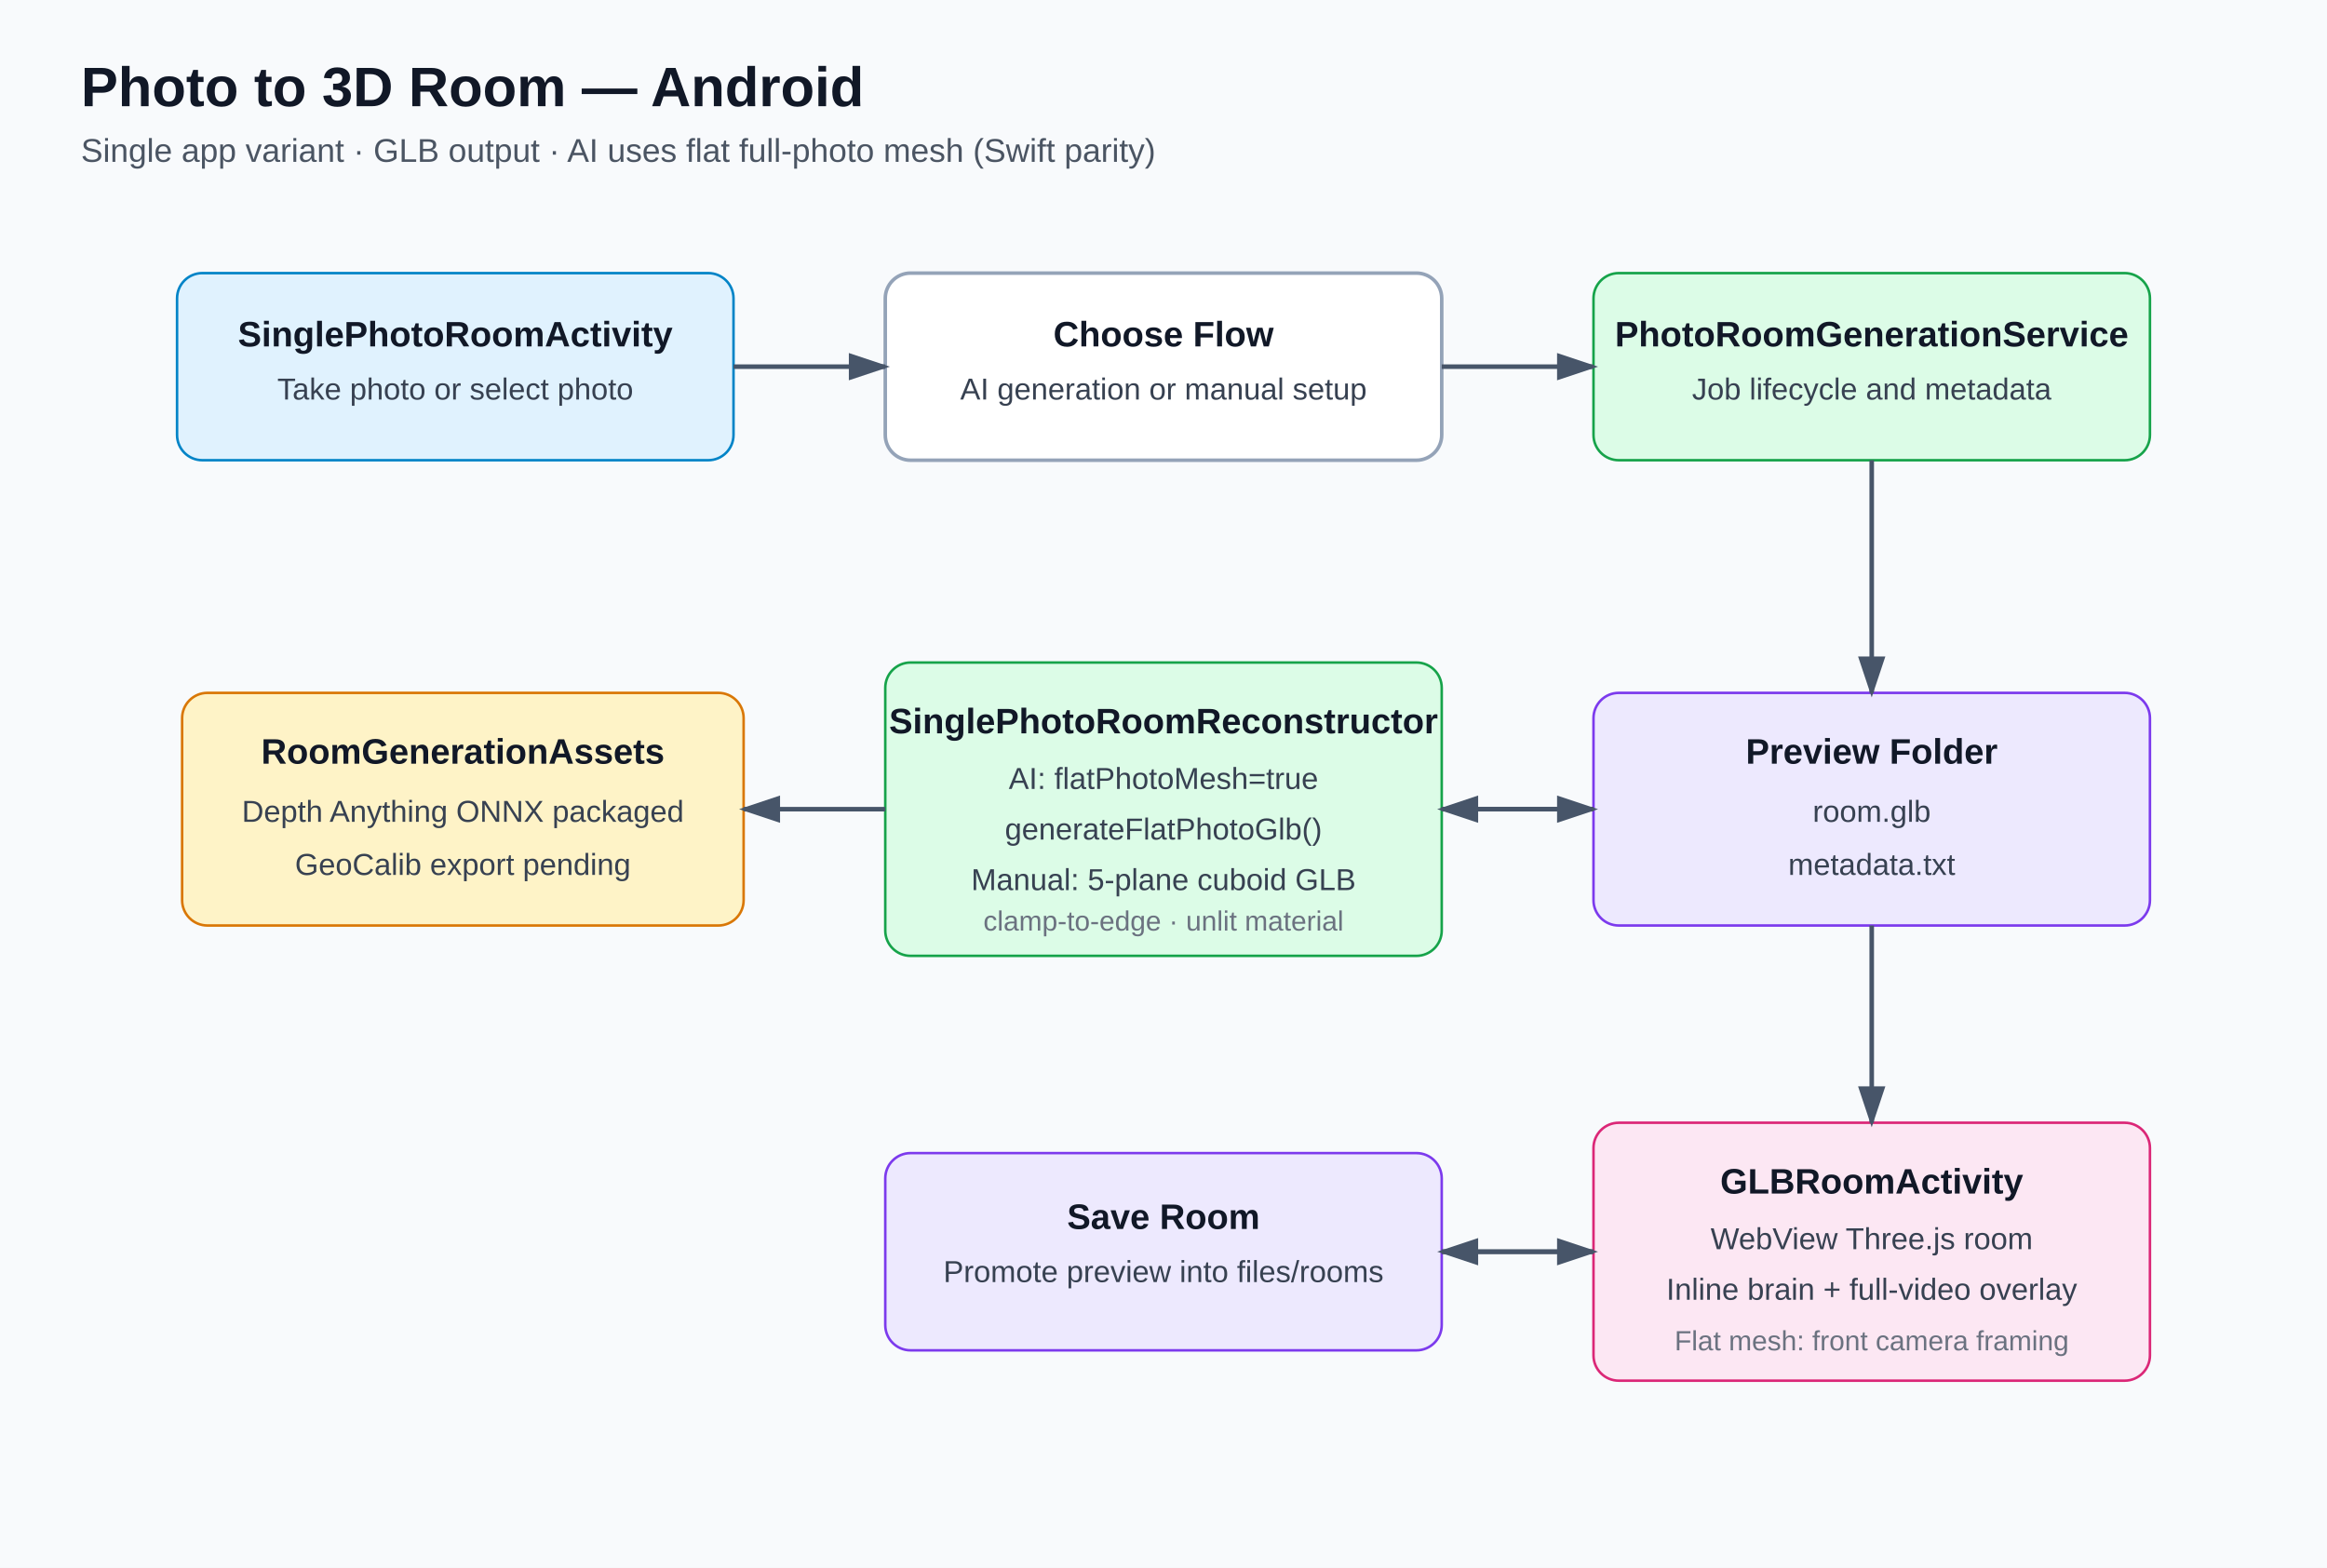
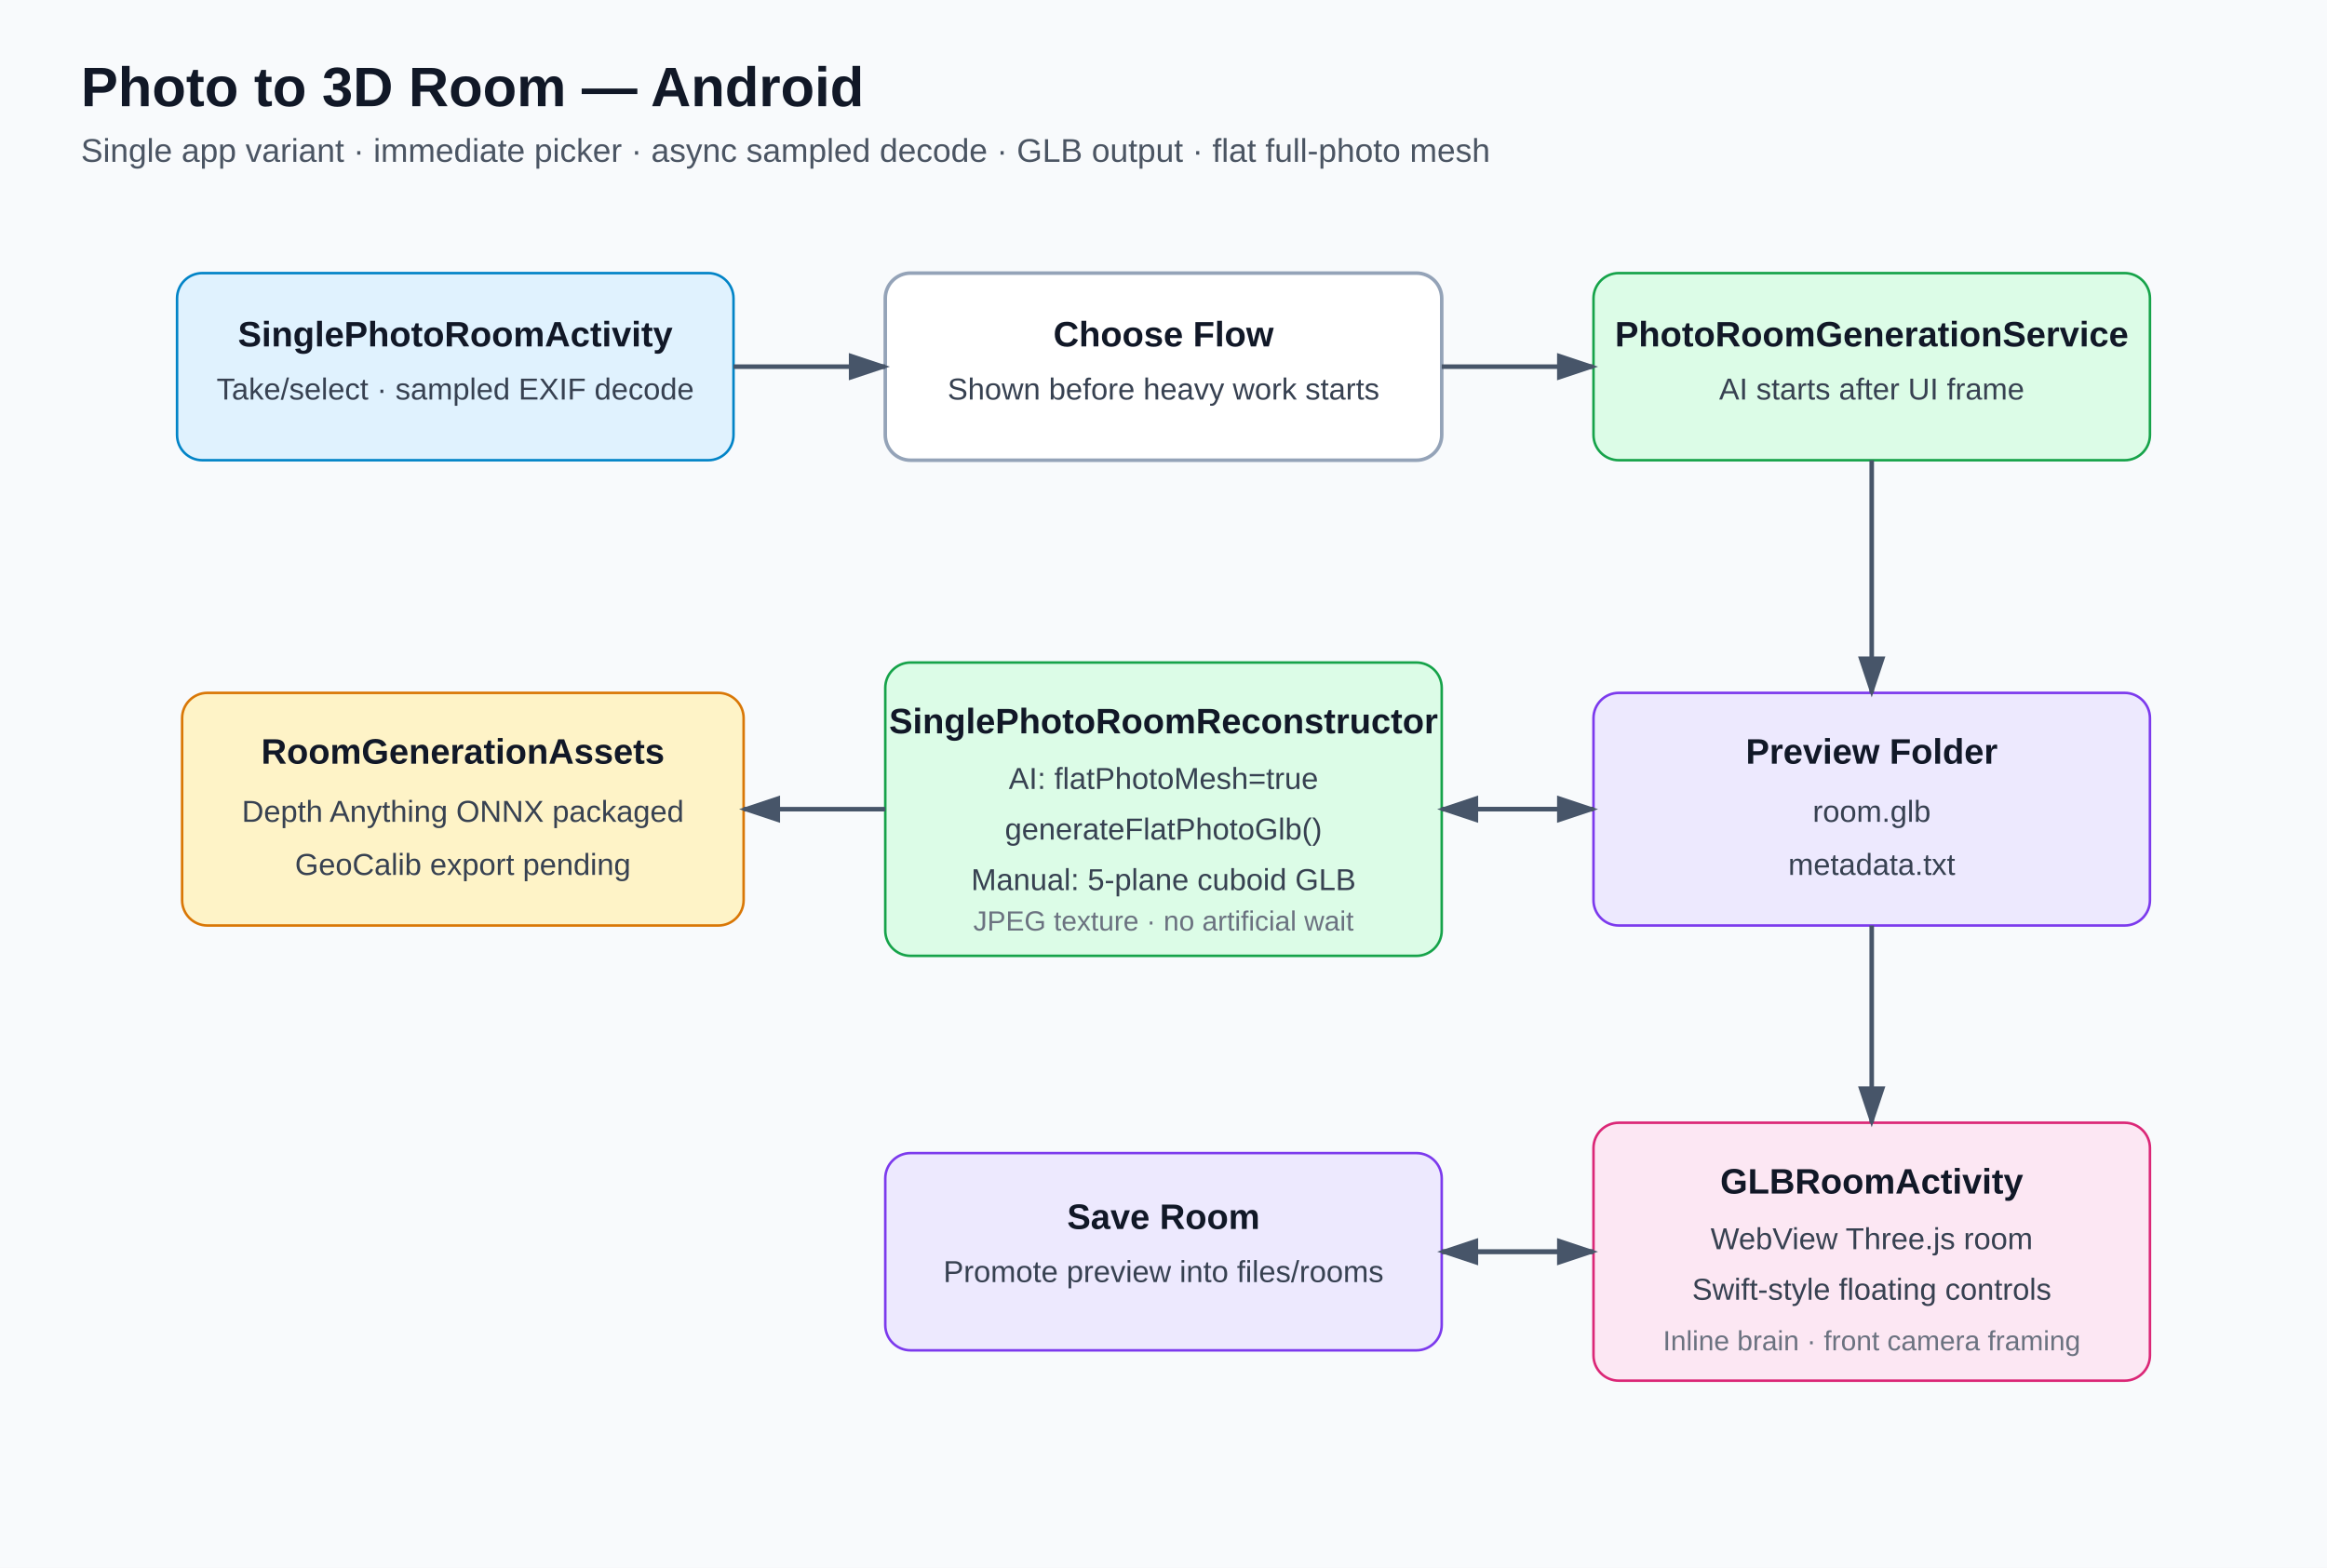
<svg xmlns="http://www.w3.org/2000/svg" width="920" height="620" viewBox="0 0 920 620">
  <defs>
    <style>
      .bg{fill:#f8fafc}
      .title{font:700 22px Arial,sans-serif;fill:#111827}
      .sub{font:400 13px Arial,sans-serif;fill:#4b5563}
      .box{fill:#ffffff;stroke:#94a3b8;stroke-width:1.4}
      .input{fill:#e0f2fe;stroke:#0284c7}
      .service{fill:#dcfce7;stroke:#16a34a}
      .asset{fill:#fef3c7;stroke:#d97706}
      .out{fill:#ede9fe;stroke:#7c3aed}
      .view{fill:#fce7f3;stroke:#db2777}
      .txt{font:700 14px Arial,sans-serif;fill:#111827}
      .small{font:400 12px Arial,sans-serif;fill:#374151}
      .note{font:400 11px Arial,sans-serif;fill:#6b7280}
      .arrow{stroke:#475569;stroke-width:1.8;fill:none;marker-end:url(#arrow)}
    </style>
    <marker id="arrow" markerWidth="10" markerHeight="10" refX="8" refY="3" orient="auto" markerUnits="strokeWidth">
      <path d="M0,0 L0,6 L9,3 z" fill="#475569" />
    </marker>
  </defs>
  <rect class="bg" x="0" y="0" width="920" height="620" />
  <text x="32" y="42" class="title">Photo to 3D Room — Android</text>
-   <text x="32" y="64" class="sub">Single app variant · GLB output · AI uses flat full-photo mesh (Swift parity)</text>
+   <text x="32" y="64" class="sub">Single app variant · immediate picker · async sampled decode · GLB output · flat full-photo mesh</text>
  <rect class="input" x="70" y="108" width="220" height="74" rx="10" />
  <text x="180" y="137" text-anchor="middle" class="txt">SinglePhotoRoomActivity</text>
-   <text x="180" y="158" text-anchor="middle" class="small">Take photo or select photo</text>
+   <text x="180" y="158" text-anchor="middle" class="small">Take/select · sampled EXIF decode</text>
  <rect class="box" x="350" y="108" width="220" height="74" rx="10" />
  <text x="460" y="137" text-anchor="middle" class="txt">Choose Flow</text>
-   <text x="460" y="158" text-anchor="middle" class="small">AI generation or manual setup</text>
+   <text x="460" y="158" text-anchor="middle" class="small">Shown before heavy work starts</text>
  <rect class="service" x="630" y="108" width="220" height="74" rx="10" />
  <text x="740" y="137" text-anchor="middle" class="txt">PhotoRoomGenerationService</text>
-   <text x="740" y="158" text-anchor="middle" class="small">Job lifecycle and metadata</text>
+   <text x="740" y="158" text-anchor="middle" class="small">AI starts after UI frame</text>
  <rect class="asset" x="72" y="274" width="222" height="92" rx="10" />
  <text x="183" y="302" text-anchor="middle" class="txt">RoomGenerationAssets</text>
  <text x="183" y="325" text-anchor="middle" class="small">Depth Anything ONNX packaged</text>
  <text x="183" y="346" text-anchor="middle" class="small">GeoCalib export pending</text>
  <rect class="service" x="350" y="262" width="220" height="116" rx="10" />
  <text x="460" y="290" text-anchor="middle" class="txt">SinglePhotoRoomReconstructor</text>
  <text x="460" y="312" text-anchor="middle" class="small">AI: flatPhotoMesh=true</text>
  <text x="460" y="332" text-anchor="middle" class="small">generateFlatPhotoGlb()</text>
  <text x="460" y="352" text-anchor="middle" class="small">Manual: 5-plane cuboid GLB</text>
-   <text x="460" y="368" text-anchor="middle" class="note">clamp-to-edge · unlit material</text>
+   <text x="460" y="368" text-anchor="middle" class="note">JPEG texture · no artificial wait</text>
  <rect class="out" x="630" y="274" width="220" height="92" rx="10" />
  <text x="740" y="302" text-anchor="middle" class="txt">Preview Folder</text>
  <text x="740" y="325" text-anchor="middle" class="small">room.glb</text>
  <text x="740" y="346" text-anchor="middle" class="small">metadata.txt</text>
  <rect class="out" x="350" y="456" width="220" height="78" rx="10" />
  <text x="460" y="486" text-anchor="middle" class="txt">Save Room</text>
  <text x="460" y="507" text-anchor="middle" class="small">Promote preview into files/rooms</text>
  <rect class="view" x="630" y="444" width="220" height="102" rx="10" />
  <text x="740" y="472" text-anchor="middle" class="txt">GLBRoomActivity</text>
  <text x="740" y="494" text-anchor="middle" class="small">WebView Three.js room</text>
-   <text x="740" y="514" text-anchor="middle" class="small">Inline brain + full-video overlay</text>
-   <text x="740" y="534" text-anchor="middle" class="note">Flat mesh: front camera framing</text>
+   <text x="740" y="514" text-anchor="middle" class="small">Swift-style floating controls</text>
+   <text x="740" y="534" text-anchor="middle" class="note">Inline brain · front camera framing</text>
  <path class="arrow" d="M290 145 H350" />
  <path class="arrow" d="M570 145 H630" />
  <path class="arrow" d="M740 182 V274" />
  <path class="arrow" d="M630 320 H570" />
  <path class="arrow" d="M350 320 H294" />
  <path class="arrow" d="M570 320 H630" />
  <path class="arrow" d="M740 366 V444" />
  <path class="arrow" d="M630 495 H570" />
  <path class="arrow" d="M570 495 H630" />
</svg>
